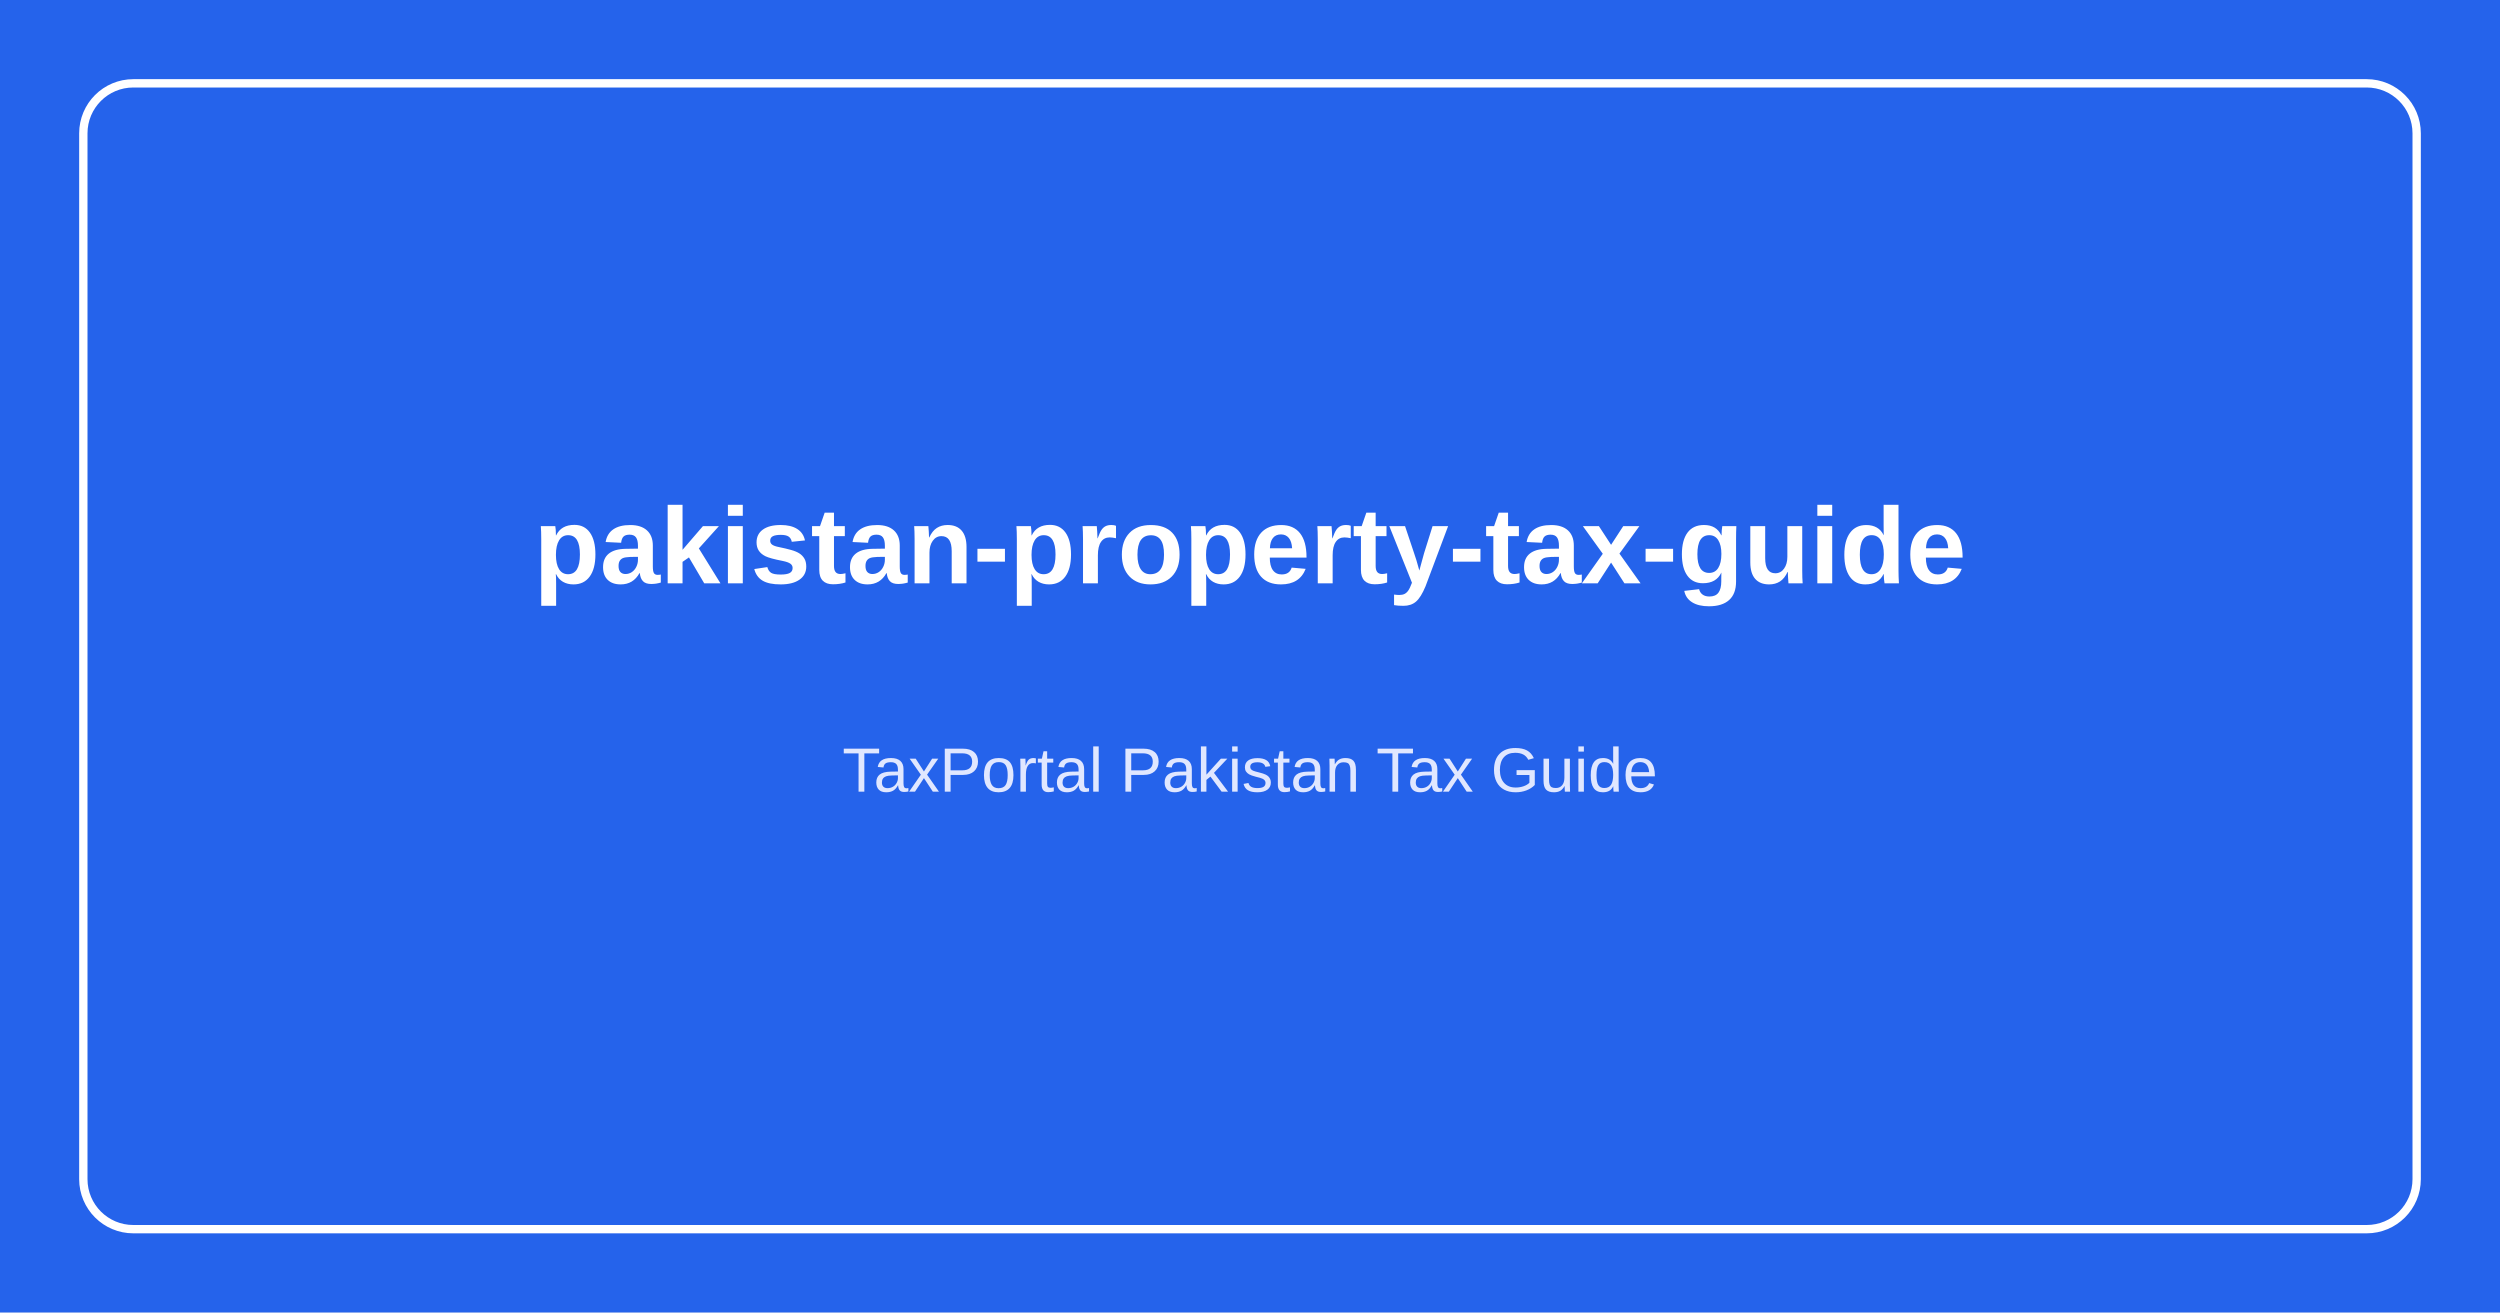
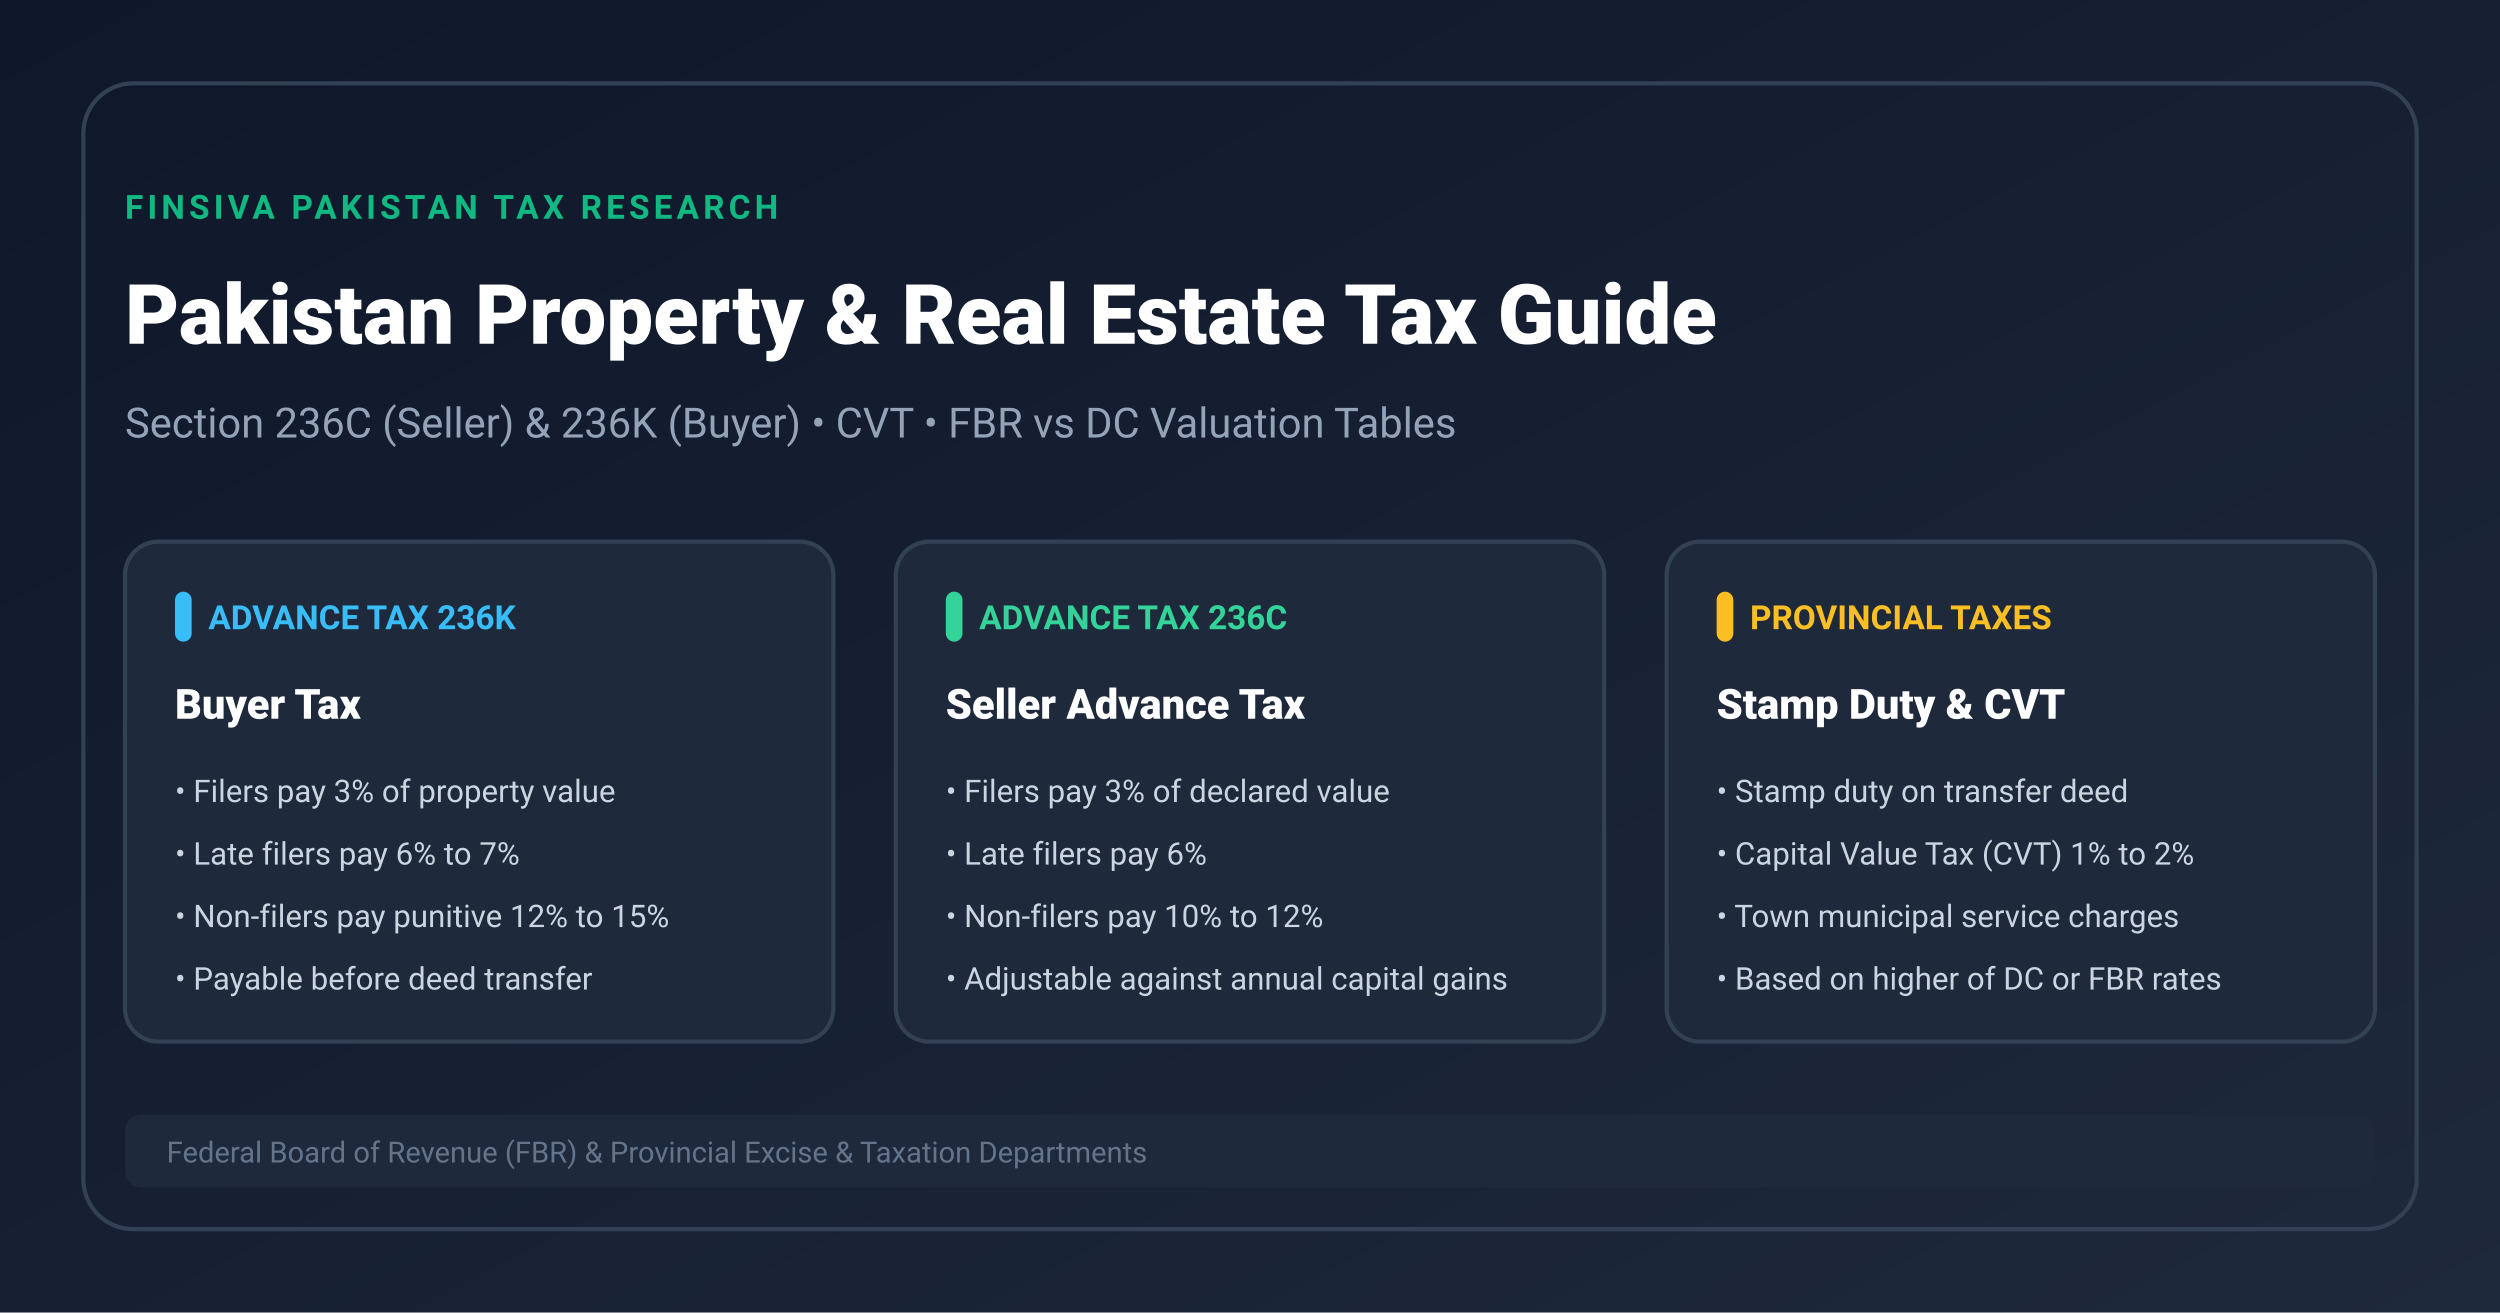
<svg xmlns="http://www.w3.org/2000/svg" width="1200" height="630" viewBox="0 0 1200 630">
-   <rect width="1200" height="630" fill="#2563eb" />
-   <rect x="40" y="40" width="1120" height="550" rx="24" fill="none" stroke="#ffffff" stroke-width="4" />
-   <text x="600" y="280" font-family="Arial, sans-serif" font-size="52" font-weight="bold" fill="#ffffff" text-anchor="middle">pakistan-property-tax-guide</text>
-   <text x="600" y="380" font-family="Arial, sans-serif" font-size="30" fill="#e0e7ff" text-anchor="middle">TaxPortal Pakistan Tax Guide</text>
+   <defs>
+     <linearGradient id="bgGrad" x1="0%" y1="0%" x2="100%" y2="100%">
+       <stop offset="0%" stop-color="#0f172a" />
+       <stop offset="100%" stop-color="#1e293b" />
+     </linearGradient>
+   </defs>
+   <rect width="1200" height="630" fill="url(#bgGrad)" />
+   <rect x="40" y="40" width="1120" height="550" rx="24" fill="none" stroke="#334155" stroke-width="2" />
+   <text x="60" y="105" font-family="-apple-system, BlinkMacSystemFont, 'Segoe UI', Roboto, sans-serif" font-size="16" font-weight="700" fill="#10b981" letter-spacing="2">FINSIVA PAKISTAN TAX RESEARCH</text>
+   <text x="60" y="165" font-family="-apple-system, BlinkMacSystemFont, 'Segoe UI', Roboto, sans-serif" font-size="40" font-weight="800" fill="#ffffff">Pakistan Property &amp; Real Estate Tax Guide</text>
+   <text x="60" y="210" font-family="-apple-system, BlinkMacSystemFont, 'Segoe UI', Roboto, sans-serif" font-size="20" fill="#94a3b8">Section 236C (Seller) &amp; 236K (Buyer) • CVT • FBR vs DC Valuation Tables</text>
+   <g transform="translate(60, 260)">
+     <g transform="translate(0, 0)">
+       <rect x="0" y="0" width="340" height="240" rx="16" fill="#1e293b" stroke="#334155" stroke-width="2" />
+       <rect x="24" y="24" width="8" height="24" rx="4" fill="#38bdf8" />
+       <text x="40" y="42" font-family="-apple-system, BlinkMacSystemFont, 'Segoe UI', Roboto, sans-serif" font-size="16" font-weight="700" fill="#38bdf8">ADVANCE TAX 236K</text>
+       <text x="24" y="85" font-family="-apple-system, BlinkMacSystemFont, 'Segoe UI', Roboto, sans-serif" font-size="20" font-weight="800" fill="#ffffff">Buyer Tax</text>
+       <text x="24" y="125" font-family="-apple-system, BlinkMacSystemFont, 'Segoe UI', Roboto, sans-serif" font-size="15" fill="#cbd5e1">• Filers pay 3% of property value</text>
+       <text x="24" y="155" font-family="-apple-system, BlinkMacSystemFont, 'Segoe UI', Roboto, sans-serif" font-size="15" fill="#cbd5e1">• Late filers pay 6% to 7%</text>
+       <text x="24" y="185" font-family="-apple-system, BlinkMacSystemFont, 'Segoe UI', Roboto, sans-serif" font-size="15" fill="#cbd5e1">• Non-filers pay punitive 12% to 15%</text>
+       <text x="24" y="215" font-family="-apple-system, BlinkMacSystemFont, 'Segoe UI', Roboto, sans-serif" font-size="15" fill="#cbd5e1">• Payable before deed transfer</text>
+     </g>
+     <g transform="translate(370, 0)">
+       <rect x="0" y="0" width="340" height="240" rx="16" fill="#1e293b" stroke="#334155" stroke-width="2" />
+       <rect x="24" y="24" width="8" height="24" rx="4" fill="#34d399" />
+       <text x="40" y="42" font-family="-apple-system, BlinkMacSystemFont, 'Segoe UI', Roboto, sans-serif" font-size="16" font-weight="700" fill="#34d399">ADVANCE TAX 236C</text>
+       <text x="24" y="85" font-family="-apple-system, BlinkMacSystemFont, 'Segoe UI', Roboto, sans-serif" font-size="20" font-weight="800" fill="#ffffff">Seller Advance Tax</text>
+       <text x="24" y="125" font-family="-apple-system, BlinkMacSystemFont, 'Segoe UI', Roboto, sans-serif" font-size="15" fill="#cbd5e1">• Filers pay 3% of declared value</text>
+       <text x="24" y="155" font-family="-apple-system, BlinkMacSystemFont, 'Segoe UI', Roboto, sans-serif" font-size="15" fill="#cbd5e1">• Late filers pay 6%</text>
+       <text x="24" y="185" font-family="-apple-system, BlinkMacSystemFont, 'Segoe UI', Roboto, sans-serif" font-size="15" fill="#cbd5e1">• Non-filers pay 10% to 12%</text>
+       <text x="24" y="215" font-family="-apple-system, BlinkMacSystemFont, 'Segoe UI', Roboto, sans-serif" font-size="15" fill="#cbd5e1">• Adjustable against annual capital gains</text>
+     </g>
+     <g transform="translate(740, 0)">
+       <rect x="0" y="0" width="340" height="240" rx="16" fill="#1e293b" stroke="#334155" stroke-width="2" />
+       <rect x="24" y="24" width="8" height="24" rx="4" fill="#fbbf24" />
+       <text x="40" y="42" font-family="-apple-system, BlinkMacSystemFont, 'Segoe UI', Roboto, sans-serif" font-size="16" font-weight="700" fill="#fbbf24">PROVINCIAL TAXES</text>
+       <text x="24" y="85" font-family="-apple-system, BlinkMacSystemFont, 'Segoe UI', Roboto, sans-serif" font-size="20" font-weight="800" fill="#ffffff">Stamp Duty &amp; CVT</text>
+       <text x="24" y="125" font-family="-apple-system, BlinkMacSystemFont, 'Segoe UI', Roboto, sans-serif" font-size="15" fill="#cbd5e1">• Stamp duty on transfer deed</text>
+       <text x="24" y="155" font-family="-apple-system, BlinkMacSystemFont, 'Segoe UI', Roboto, sans-serif" font-size="15" fill="#cbd5e1">• Capital Value Tax (CVT) 1% to 2%</text>
+       <text x="24" y="185" font-family="-apple-system, BlinkMacSystemFont, 'Segoe UI', Roboto, sans-serif" font-size="15" fill="#cbd5e1">• Town municipal service charges</text>
+       <text x="24" y="215" font-family="-apple-system, BlinkMacSystemFont, 'Segoe UI', Roboto, sans-serif" font-size="15" fill="#cbd5e1">• Based on higher of DC or FBR rates</text>
+     </g>
+   </g>
+   <rect x="60" y="535" width="1080" height="35" rx="8" fill="#1e293b" />
+   <text x="80" y="558" font-family="-apple-system, BlinkMacSystemFont, 'Segoe UI', Roboto, sans-serif" font-size="14" fill="#64748b">Federal Board of Revenue (FBR) &amp; Provincial Excise &amp; Taxation Departments</text>
</svg>
